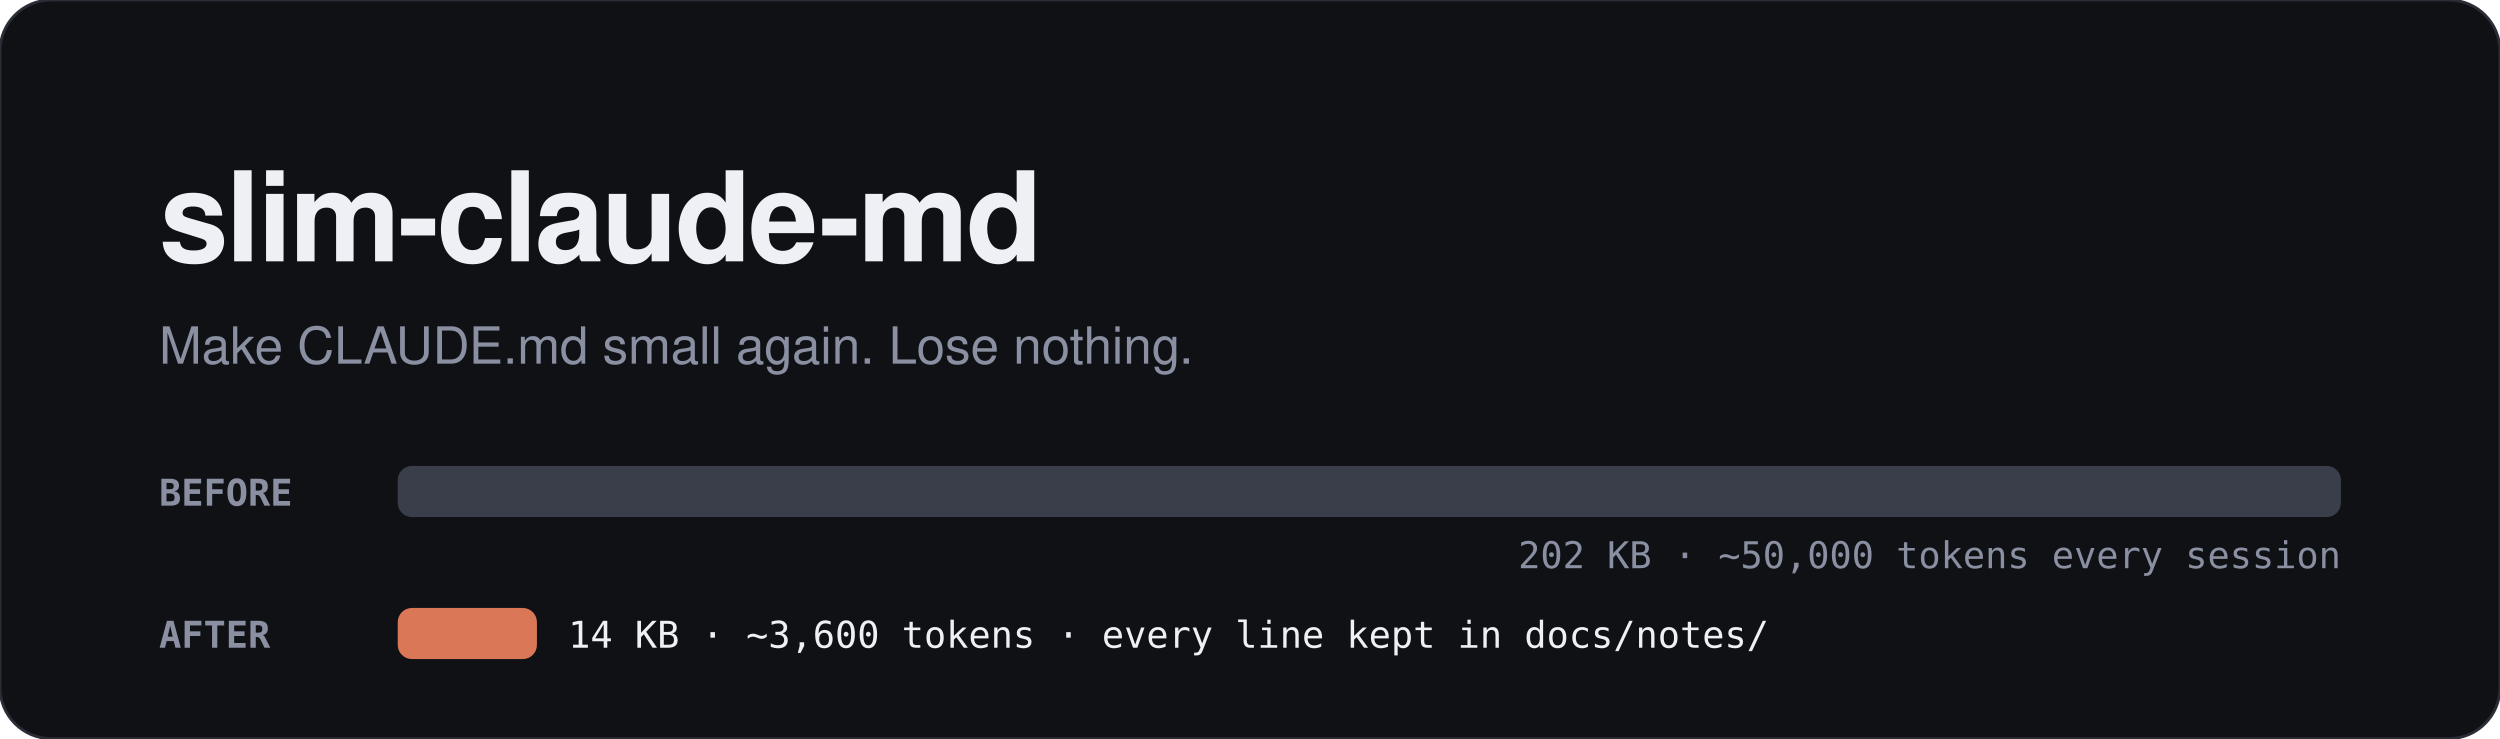
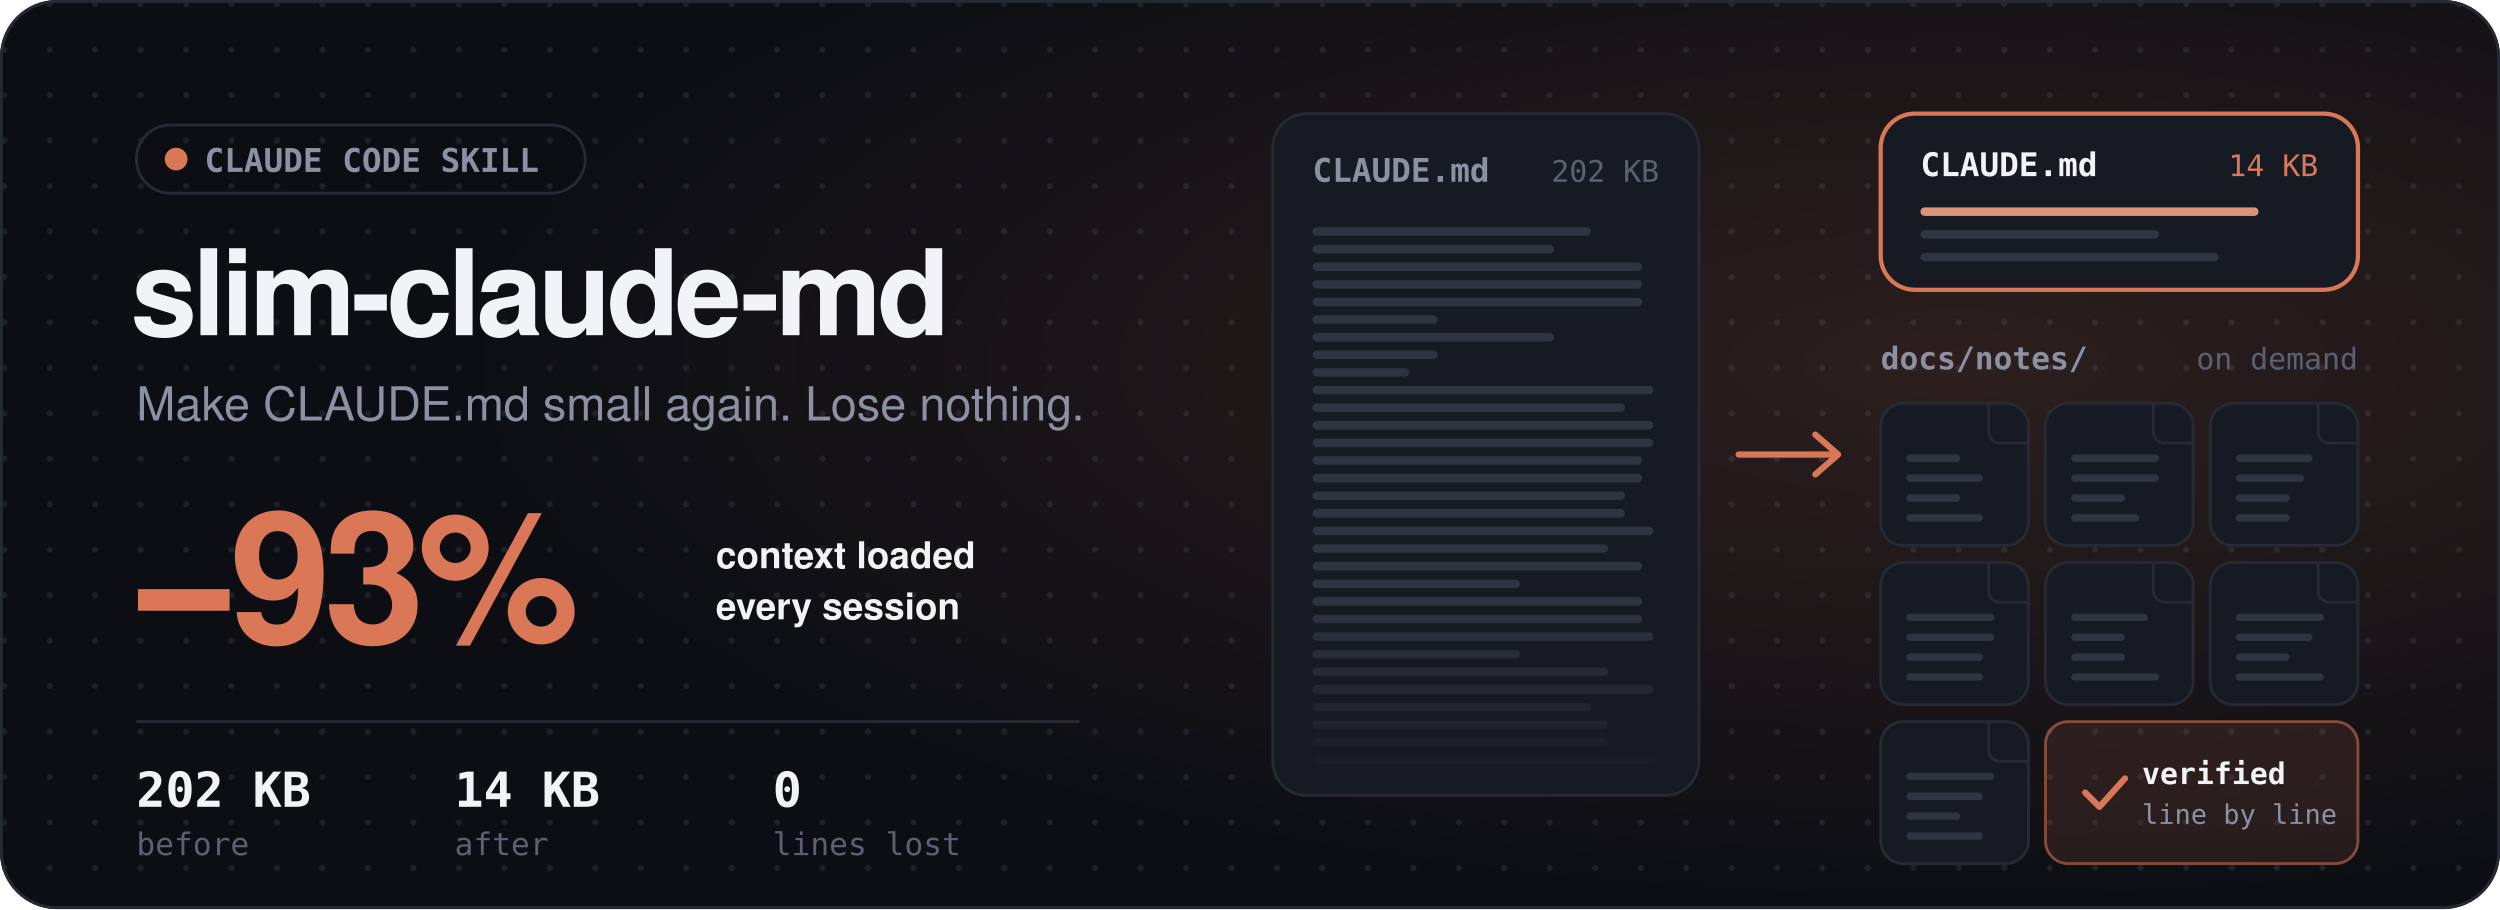
- <svg xmlns="http://www.w3.org/2000/svg" width="880" height="260" viewBox="0 0 880 260" font-family="ui-sans-serif, -apple-system, 'Segoe UI', Helvetica, Arial, sans-serif">
-   <rect width="880" height="260" rx="18" fill="#0f1115" stroke="#2a2d36" />
-   <text x="56" y="92" font-size="44" font-weight="800" fill="#eef0f6" letter-spacing="-1">slim-claude-md</text>
-   <text x="56" y="128" font-size="18" fill="#8a90a2">Make CLAUDE.md small again. Lose nothing.</text>
-   <text x="56" y="178" font-size="13" font-weight="600" fill="#8a90a2" font-family="ui-monospace, Menlo, monospace">BEFORE</text>
-   <rect x="140" y="164" width="684" height="18" rx="5" fill="#3a3e4a" />
-   <text x="824" y="200" font-size="13" fill="#8a90a2" text-anchor="end" font-family="ui-monospace, Menlo, monospace">202 KB · ~50,000 tokens every session</text>
-   <text x="56" y="228" font-size="13" font-weight="600" fill="#8a90a2" font-family="ui-monospace, Menlo, monospace">AFTER</text>
-   <rect x="140" y="214" width="49" height="18" rx="5" fill="#d97757" />
-   <text x="200" y="228" font-size="13" fill="#eef0f6" font-family="ui-monospace, Menlo, monospace">14 KB · ~3,600 tokens · every line kept in docs/notes/</text>
+ <svg xmlns="http://www.w3.org/2000/svg" width="880" height="320" viewBox="0 0 880 320" font-family="ui-sans-serif,-apple-system,BlinkMacSystemFont,'Segoe UI',Helvetica,Arial,sans-serif">
+   <defs>
+     <pattern id="d" width="16" height="16" patternUnits="userSpaceOnUse">
+       <circle cx="1.5" cy="1.5" r="1.1" fill="#1c2029" />
+     </pattern>
+     <radialGradient id="g" cx="78%" cy="40%" r="60%">
+       <stop offset="0" stop-color="#d97757" stop-opacity="0.16" />
+       <stop offset="1" stop-color="#d97757" stop-opacity="0" />
+     </radialGradient>
+     <linearGradient id="fade" x1="0" y1="0" x2="0" y2="1">
+       <stop offset="0" stop-color="#161a22" stop-opacity="0" />
+       <stop offset="1" stop-color="#161a22" stop-opacity="1" />
+     </linearGradient>
+     <clipPath id="c">
+       <rect width="880" height="320" rx="20" />
+     </clipPath>
+   </defs>
+   <g clip-path="url(#c)">
+     <rect width="880" height="320" fill="#0c0e13" />
+     <rect width="880" height="320" fill="url(#d)" />
+     <rect width="880" height="320" fill="url(#g)" />
+   </g>
+   <rect x=".5" y=".5" width="879" height="319" rx="19.5" fill="none" stroke="#262a34" />
+   <rect x="48" y="44" width="158" height="24" rx="12" fill="none" stroke="#262a34" />
+   <circle cx="62" cy="56" r="4" fill="#d97757" />
+   <text x="72" y="60.5" font-size="11.5" font-weight="600" fill="#8b91a3" font-family="ui-monospace,SFMono-Regular,Menlo,Consolas,monospace">CLAUDE CODE SKILL</text>
+   <text x="46" y="118" font-size="42" font-weight="800" fill="#f2f3f7" letter-spacing="-1.6">slim-claude-md</text>
+   <text x="48" y="148" font-size="16.5" fill="#8b91a3">Make CLAUDE.md small again. Lose nothing.</text>
+   <text x="46" y="226" font-size="64" font-weight="800" fill="#d97757" letter-spacing="-2.5">−93%</text>
+   <text x="252" y="200" font-size="13" font-weight="600" fill="#f2f3f7">context loaded</text>
+   <text x="252" y="218" font-size="13" font-weight="600" fill="#f2f3f7">every session</text>
+   <line x1="48" y1="254" x2="380" y2="254" stroke="#262a34" />
+   <text x="48" y="284" font-size="17" font-weight="700" fill="#f2f3f7" font-family="ui-monospace,SFMono-Regular,Menlo,Consolas,monospace">202 KB</text>
+   <text x="48" y="301" font-size="11" fill="#5b6172" font-family="ui-monospace,SFMono-Regular,Menlo,Consolas,monospace">before</text>
+   <text x="160" y="284" font-size="17" font-weight="700" fill="#f2f3f7" font-family="ui-monospace,SFMono-Regular,Menlo,Consolas,monospace">14 KB</text>
+   <text x="160" y="301" font-size="11" fill="#5b6172" font-family="ui-monospace,SFMono-Regular,Menlo,Consolas,monospace">after</text>
+   <text x="272" y="284" font-size="17" font-weight="700" fill="#f2f3f7" font-family="ui-monospace,SFMono-Regular,Menlo,Consolas,monospace">0</text>
+   <text x="272" y="301" font-size="11" fill="#5b6172" font-family="ui-monospace,SFMono-Regular,Menlo,Consolas,monospace">lines lost</text>
+   <rect x="448" y="40" width="150" height="240" rx="12" fill="#161a22" stroke="#262a34" />
+   <text x="462" y="64" font-size="11.5" font-weight="700" fill="#8b91a3" font-family="ui-monospace,SFMono-Regular,Menlo,Consolas,monospace">CLAUDE.md</text>
+   <text x="584" y="64" font-size="10.5" fill="#5b6172" font-family="ui-monospace,SFMono-Regular,Menlo,Consolas,monospace" text-anchor="end">202 KB</text>
+   <rect x="462" y="80" width="98" height="3" rx="1.5" fill="#2f3441" />
+   <rect x="462" y="86.2" width="85" height="3" rx="1.5" fill="#2f3441" />
+   <rect x="462" y="92.4" width="116" height="3" rx="1.5" fill="#2f3441" />
+   <rect x="462" y="98.6" width="116" height="3" rx="1.5" fill="#2f3441" />
+   <rect x="462" y="104.8" width="116" height="3" rx="1.5" fill="#2f3441" />
+   <rect x="462" y="111" width="44" height="3" rx="1.5" fill="#2f3441" />
+   <rect x="462" y="117.2" width="85" height="3" rx="1.5" fill="#2f3441" />
+   <rect x="462" y="123.4" width="44" height="3" rx="1.5" fill="#2f3441" />
+   <rect x="462" y="129.6" width="34" height="3" rx="1.5" fill="#2f3441" />
+   <rect x="462" y="135.8" width="120" height="3" rx="1.5" fill="#2f3441" />
+   <rect x="462" y="142.0" width="110" height="3" rx="1.5" fill="#2f3441" />
+   <rect x="462" y="148.2" width="120" height="3" rx="1.5" fill="#2f3441" />
+   <rect x="462" y="154.4" width="120" height="3" rx="1.5" fill="#2f3441" />
+   <rect x="462" y="160.6" width="116" height="3" rx="1.5" fill="#2f3441" />
+   <rect x="462" y="166.8" width="116" height="3" rx="1.5" fill="#2f3441" />
+   <rect x="462" y="173" width="110" height="3" rx="1.5" fill="#2f3441" />
+   <rect x="462" y="179.2" width="110" height="3" rx="1.5" fill="#2f3441" />
+   <rect x="462" y="185.4" width="120" height="3" rx="1.5" fill="#2f3441" />
+   <rect x="462" y="191.6" width="104" height="3" rx="1.5" fill="#2f3441" />
+   <rect x="462" y="197.8" width="116" height="3" rx="1.5" fill="#2f3441" />
+   <rect x="462" y="204" width="73" height="3" rx="1.5" fill="#2f3441" />
+   <rect x="462" y="210.2" width="116" height="3" rx="1.5" fill="#2f3441" />
+   <rect x="462" y="216.4" width="116" height="3" rx="1.5" fill="#2f3441" />
+   <rect x="462" y="222.6" width="120" height="3" rx="1.5" fill="#2f3441" />
+   <rect x="462" y="228.8" width="73" height="3" rx="1.5" fill="#2f3441" />
+   <rect x="462" y="235" width="104" height="3" rx="1.5" fill="#2f3441" />
+   <rect x="462" y="241.2" width="120" height="3" rx="1.5" fill="#2f3441" />
+   <rect x="462" y="247.4" width="98" height="3" rx="1.5" fill="#2f3441" />
+   <rect x="462" y="253.6" width="104" height="3" rx="1.5" fill="#2f3441" />
+   <rect x="462" y="259.8" width="104" height="3" rx="1.5" fill="#2f3441" />
+   <rect x="462" y="266" width="120" height="3" rx="1.5" fill="#2f3441" />
+   <rect x="449" y="210" width="148" height="69" rx="11" fill="url(#fade)" />
+   <path d="M612 160 H646" stroke="#d97757" stroke-width="2.2" stroke-linecap="round" />
+   <path d="M639 153 L647 160 L639 167" fill="none" stroke="#d97757" stroke-width="2.2" stroke-linecap="round" stroke-linejoin="round" />
+   <rect x="662" y="40" width="168" height="62" rx="12" fill="#161a22" stroke="#d97757" stroke-width="1.5" />
+   <text x="676" y="62" font-size="11.5" font-weight="700" fill="#f2f3f7" font-family="ui-monospace,SFMono-Regular,Menlo,Consolas,monospace">CLAUDE.md</text>
+   <text x="816" y="62" font-size="10.5" fill="#d97757" font-family="ui-monospace,SFMono-Regular,Menlo,Consolas,monospace" text-anchor="end">14 KB</text>
+   <rect x="676" y="73" width="119" height="3" rx="1.5" fill="#f0a184" opacity="0.9" />
+   <rect x="676" y="81" width="84" height="3" rx="1.5" fill="#2f3441" opacity="1" />
+   <rect x="676" y="89" width="105" height="3" rx="1.5" fill="#2f3441" opacity="1" />
+   <text x="662" y="130" font-size="11" font-weight="700" fill="#8b91a3" font-family="ui-monospace,SFMono-Regular,Menlo,Consolas,monospace">docs/notes/</text>
+   <text x="830" y="130" font-size="10.5" fill="#5b6172" font-family="ui-monospace,SFMono-Regular,Menlo,Consolas,monospace" text-anchor="end">on demand</text>
+   <rect x="662" y="142" width="52" height="50" rx="8" fill="#161a22" stroke="#262a34" />
+   <path d="M700 142 V152 a4 4 0 0 0 4 4 H714" fill="none" stroke="#262a34" />
+   <rect x="671" y="160" width="19" height="2.6" rx="1.3" fill="#2f3441" />
+   <rect x="671" y="167" width="27" height="2.6" rx="1.3" fill="#2f3441" />
+   <rect x="671" y="174" width="19" height="2.6" rx="1.3" fill="#2f3441" />
+   <rect x="671" y="181" width="27" height="2.6" rx="1.3" fill="#2f3441" />
+   <rect x="720" y="142" width="52" height="50" rx="8" fill="#161a22" stroke="#262a34" />
+   <path d="M758 142 V152 a4 4 0 0 0 4 4 H772" fill="none" stroke="#262a34" />
+   <rect x="729" y="160" width="31" height="2.6" rx="1.3" fill="#2f3441" />
+   <rect x="729" y="167" width="31" height="2.6" rx="1.3" fill="#2f3441" />
+   <rect x="729" y="174" width="19" height="2.6" rx="1.3" fill="#2f3441" />
+   <rect x="729" y="181" width="24" height="2.6" rx="1.3" fill="#2f3441" />
+   <rect x="778" y="142" width="52" height="50" rx="8" fill="#161a22" stroke="#262a34" />
+   <path d="M816 142 V152 a4 4 0 0 0 4 4 H830" fill="none" stroke="#262a34" />
+   <rect x="787" y="160" width="27" height="2.6" rx="1.3" fill="#2f3441" />
+   <rect x="787" y="167" width="24" height="2.6" rx="1.3" fill="#2f3441" />
+   <rect x="787" y="174" width="19" height="2.6" rx="1.3" fill="#2f3441" />
+   <rect x="787" y="181" width="19" height="2.6" rx="1.3" fill="#2f3441" />
+   <rect x="662" y="198" width="52" height="50" rx="8" fill="#161a22" stroke="#262a34" />
+   <path d="M700 198 V208 a4 4 0 0 0 4 4 H714" fill="none" stroke="#262a34" />
+   <rect x="671" y="216" width="31" height="2.6" rx="1.3" fill="#2f3441" />
+   <rect x="671" y="223" width="31" height="2.6" rx="1.3" fill="#2f3441" />
+   <rect x="671" y="230" width="27" height="2.6" rx="1.3" fill="#2f3441" />
+   <rect x="671" y="237" width="27" height="2.6" rx="1.3" fill="#2f3441" />
+   <rect x="720" y="198" width="52" height="50" rx="8" fill="#161a22" stroke="#262a34" />
+   <path d="M758 198 V208 a4 4 0 0 0 4 4 H772" fill="none" stroke="#262a34" />
+   <rect x="729" y="216" width="27" height="2.6" rx="1.3" fill="#2f3441" />
+   <rect x="729" y="223" width="19" height="2.6" rx="1.3" fill="#2f3441" />
+   <rect x="729" y="230" width="19" height="2.6" rx="1.3" fill="#2f3441" />
+   <rect x="729" y="237" width="31" height="2.6" rx="1.3" fill="#2f3441" />
+   <rect x="778" y="198" width="52" height="50" rx="8" fill="#161a22" stroke="#262a34" />
+   <path d="M816 198 V208 a4 4 0 0 0 4 4 H830" fill="none" stroke="#262a34" />
+   <rect x="787" y="216" width="31" height="2.6" rx="1.3" fill="#2f3441" />
+   <rect x="787" y="223" width="27" height="2.6" rx="1.3" fill="#2f3441" />
+   <rect x="787" y="230" width="19" height="2.6" rx="1.3" fill="#2f3441" />
+   <rect x="787" y="237" width="31" height="2.6" rx="1.3" fill="#2f3441" />
+   <rect x="662" y="254" width="52" height="50" rx="8" fill="#161a22" stroke="#262a34" />
+   <path d="M700 254 V264 a4 4 0 0 0 4 4 H714" fill="none" stroke="#262a34" />
+   <rect x="671" y="272" width="31" height="2.6" rx="1.3" fill="#2f3441" />
+   <rect x="671" y="279" width="27" height="2.6" rx="1.3" fill="#2f3441" />
+   <rect x="671" y="286" width="19" height="2.6" rx="1.3" fill="#2f3441" />
+   <rect x="671" y="293" width="27" height="2.6" rx="1.3" fill="#2f3441" />
+   <rect x="720" y="254" width="110" height="50" rx="8" fill="#d97757" fill-opacity="0.12" stroke="#d97757" stroke-opacity=".55" />
+   <path d="M734 279 l5 5 l9 -10" fill="none" stroke="#d97757" stroke-width="2.2" stroke-linecap="round" stroke-linejoin="round" />
+   <text x="754" y="276" font-size="10.5" font-weight="700" fill="#f2f3f7" font-family="ui-monospace,SFMono-Regular,Menlo,Consolas,monospace">verified</text>
+   <text x="754" y="290" font-size="9.5" fill="#8b91a3" font-family="ui-monospace,SFMono-Regular,Menlo,Consolas,monospace">line by line</text>
</svg>
